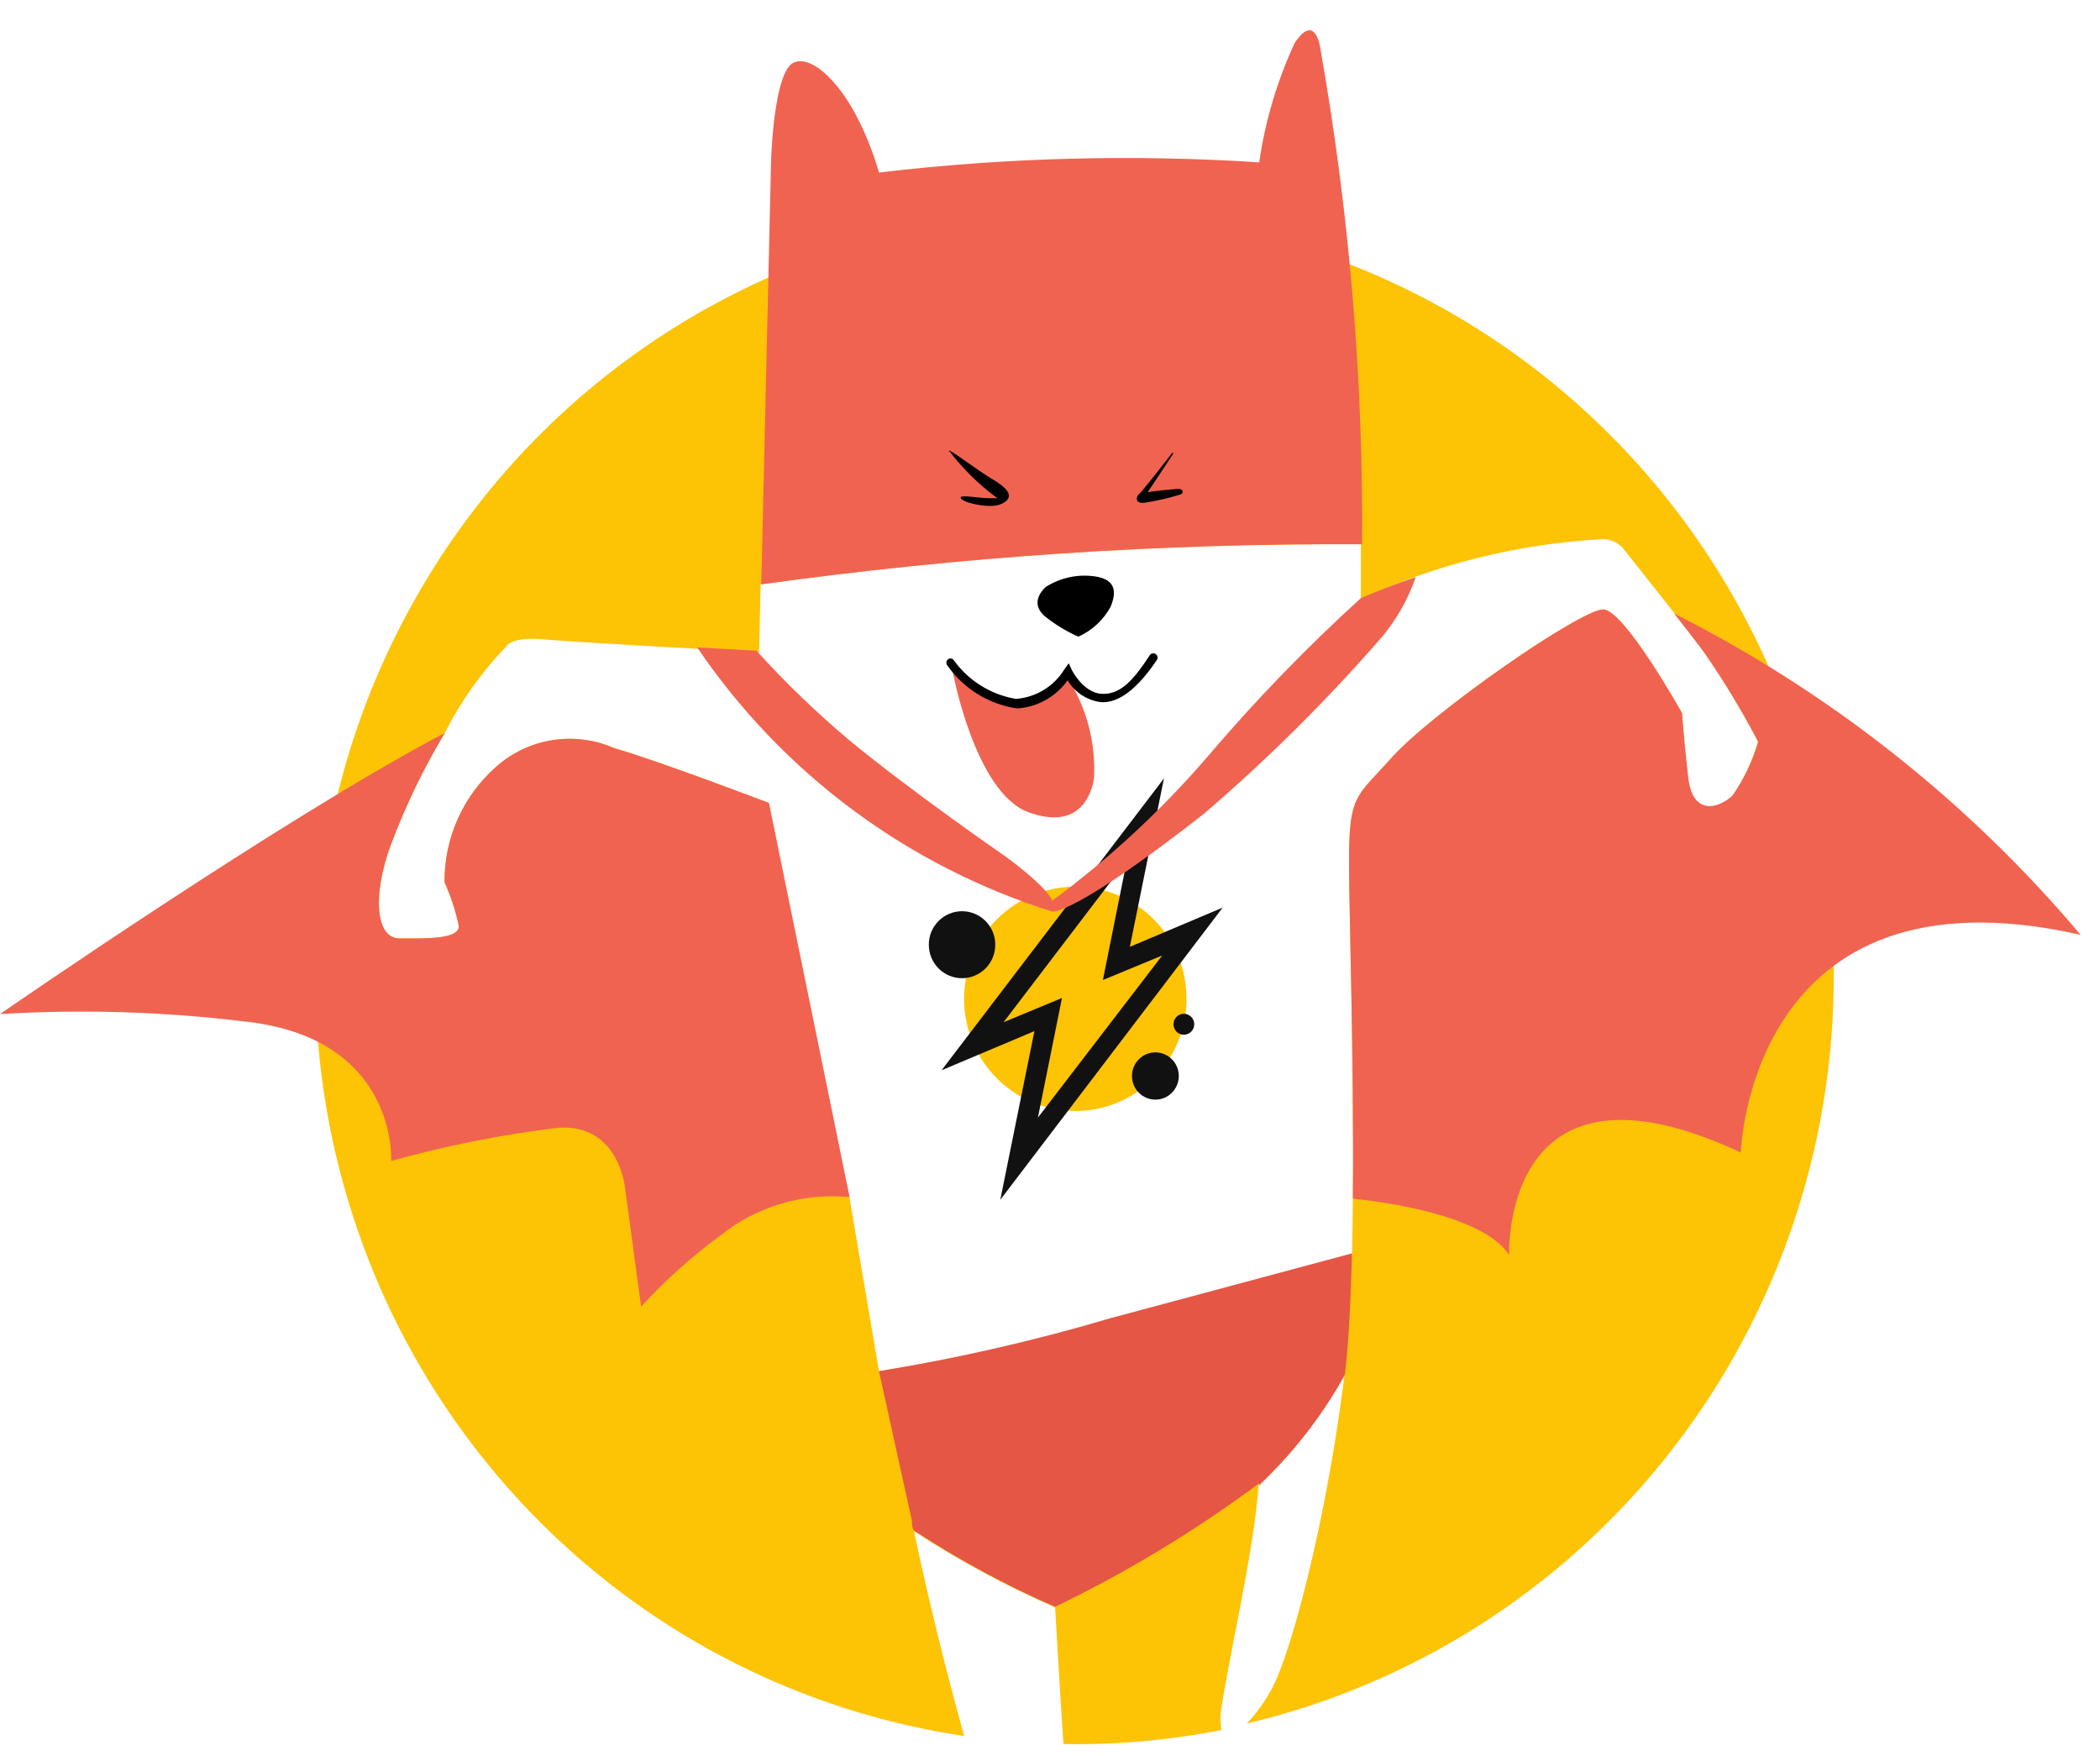
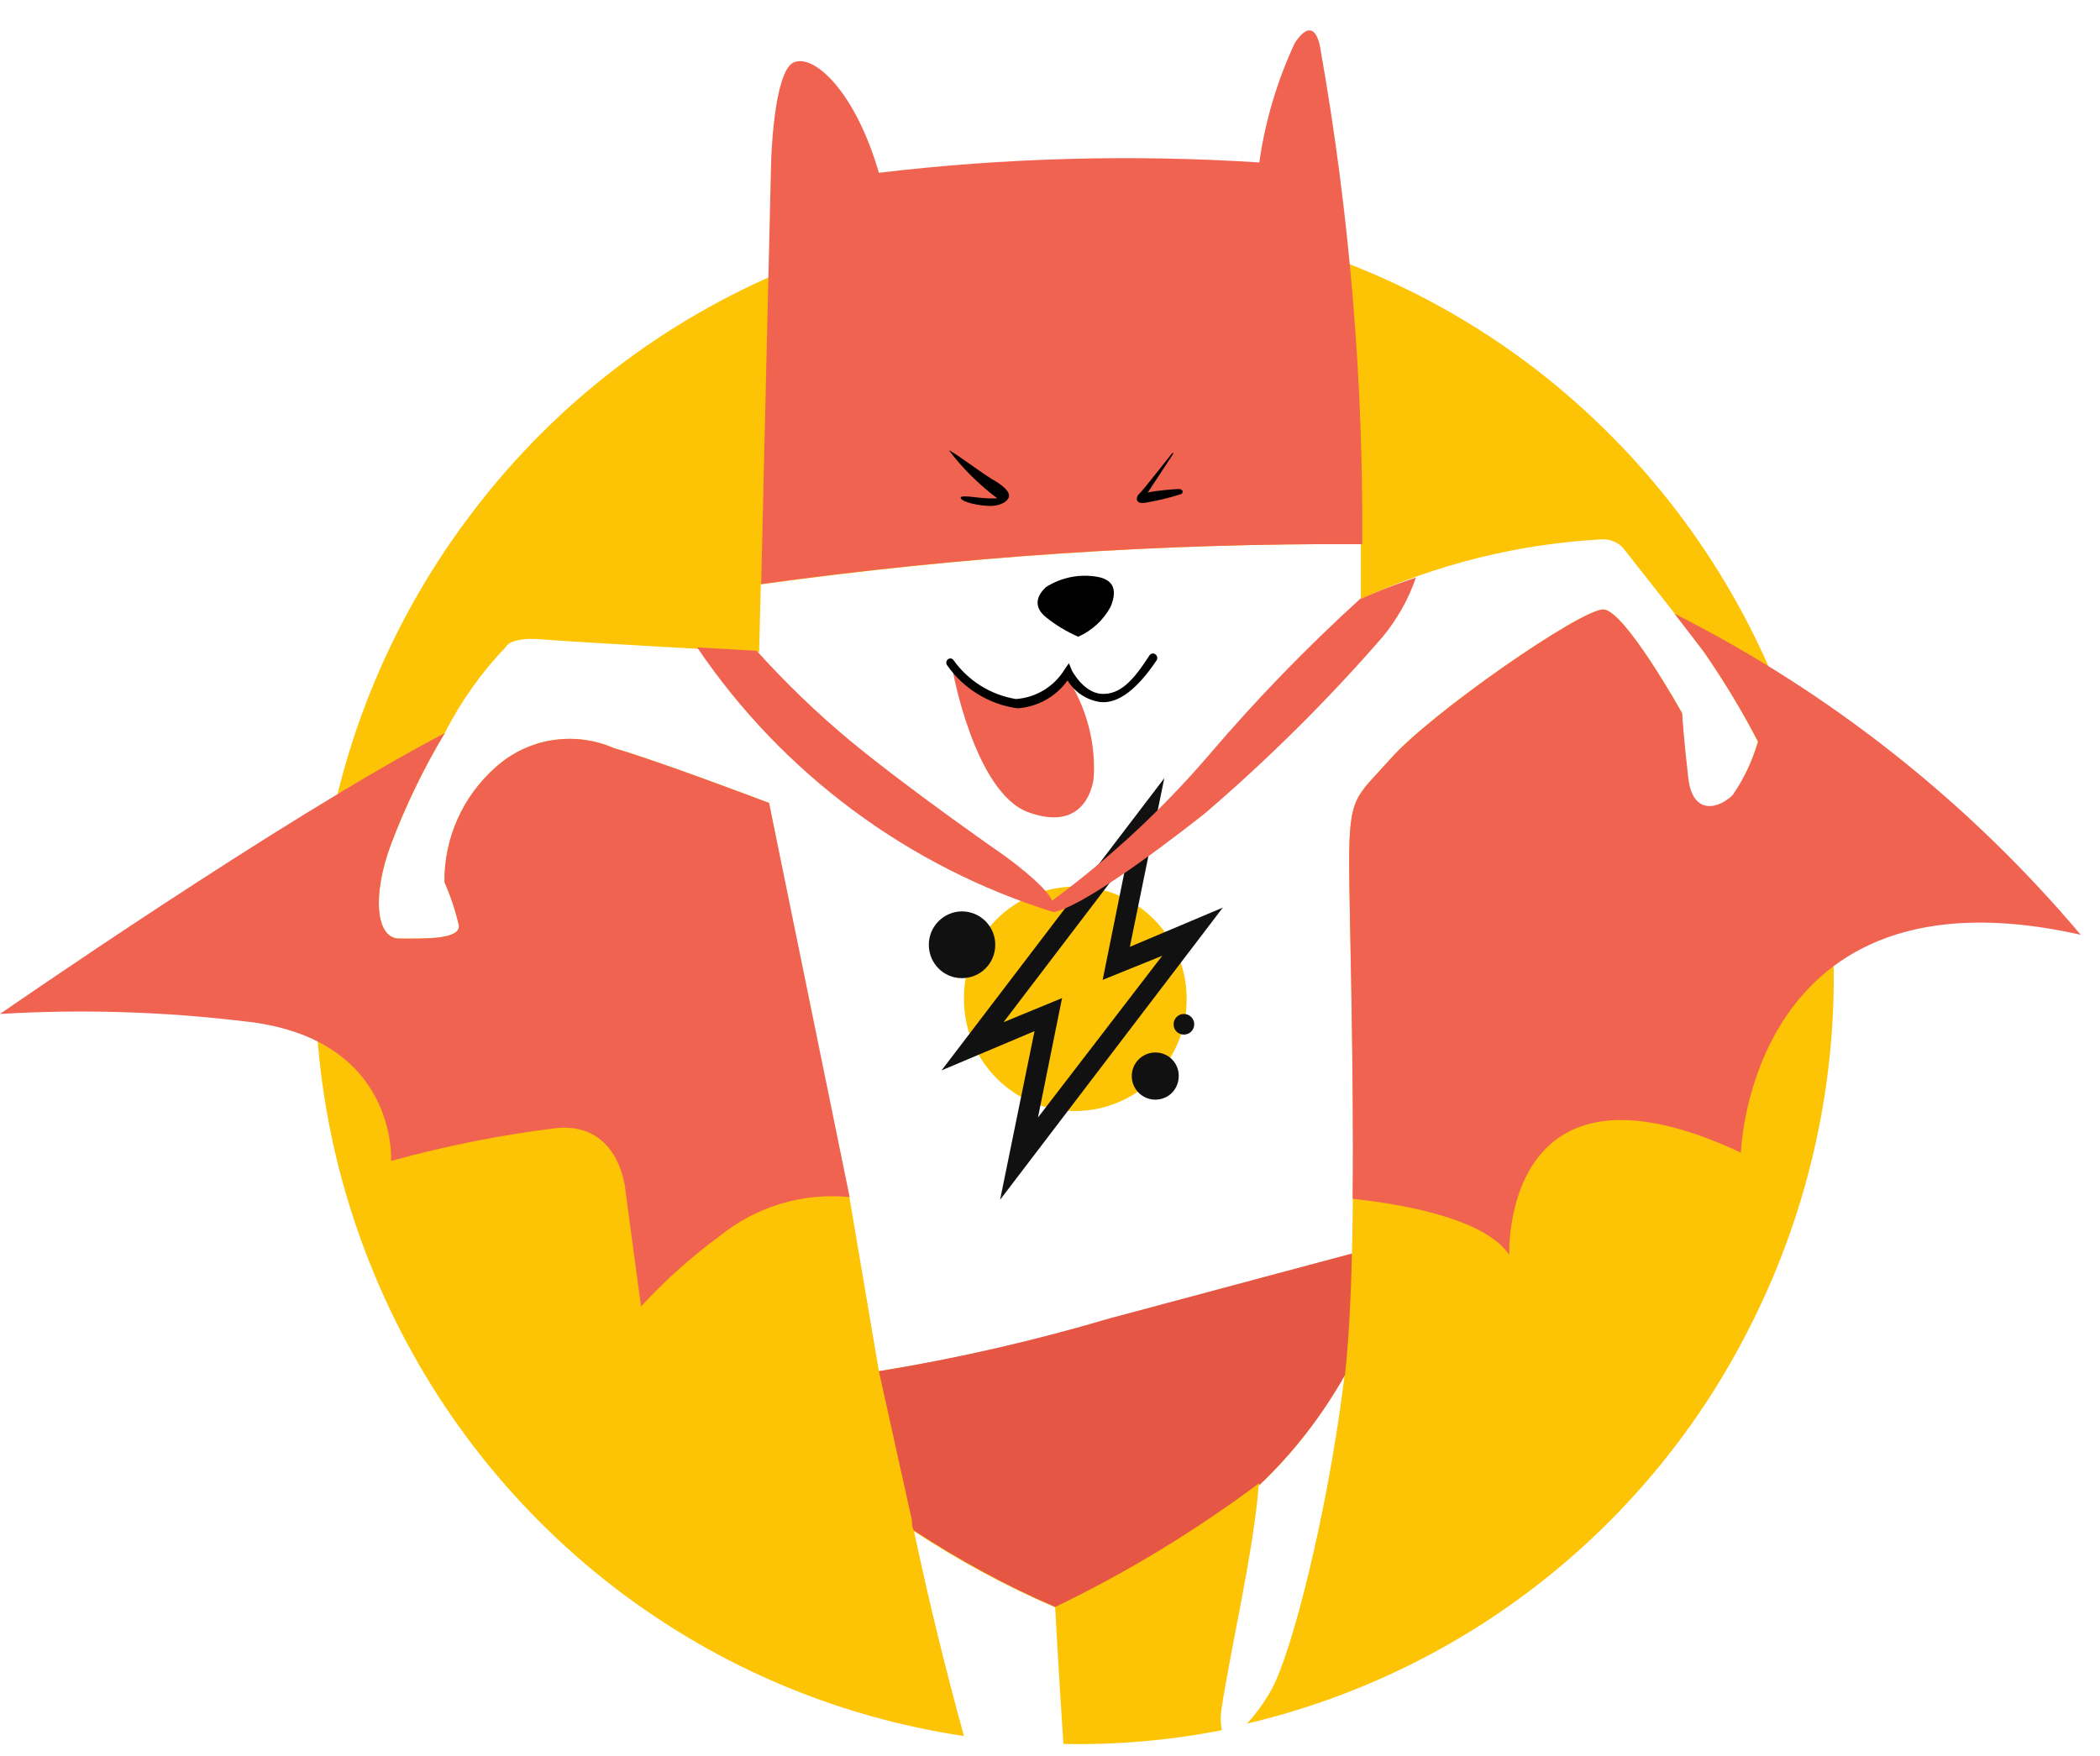
<svg xmlns="http://www.w3.org/2000/svg" fill="none" viewBox="0 0 61 51">
-   <path fill="#FDC305" d="M51.582 19.854a22.231 22.231 0 0 0-6.936-9.09 21.96 21.96 0 0 0-10.503-4.396A21.887 21.887 0 0 0 22.865 7.83a22.083 22.083 0 0 0-9.058 6.934 22.354 22.354 0 0 0-4.43 10.564 22.432 22.432 0 0 0 1.373 11.386 22.238 22.238 0 0 0 6.813 9.184 21.965 21.965 0 0 0 10.442 4.54c-.5-1.815-1.008-3.822-1.456-5.951a27.756 27.756 0 0 0 4.1 2.215s.104 1.877.241 3.971c1.54.027 3.08-.11 4.592-.408a1.874 1.874 0 0 1 0-.66c.25-1.625.939-4.553 1.077-6.439a13.212 13.212 0 0 0 2.498-3.224l-.052.383c-.474 3.701-1.464 7.655-2.067 8.75a4.845 4.845 0 0 1-.715.999 22.006 22.006 0 0 0 8.563-4.141 22.237 22.237 0 0 0 6.047-7.386 22.45 22.45 0 0 0 .749-18.694Zm-1.266 3.293c-.38.374-1.163.626-1.293-.504-.129-1.13-.163-1.92-.163-1.92s-1.663-2.98-2.283-3.015c-.62-.035-5.022 3.015-6.185 4.344-1.008 1.121-1.206 1.043-1.206 3.015 0 1.486.19 7.1.086 11.392l-7.02 1.886a54.724 54.724 0 0 1-6.72 1.494l-.861-5.066h-.12L22.335 23.33s-3.282-1.252-4.488-1.59a3.213 3.213 0 0 0-3.445.547c-.472.417-.85.931-1.107 1.509a4.437 4.437 0 0 0-.384 1.836c.182.404.321.826.414 1.26.043.417-1.034.374-1.723.374-.69 0-.793-1.251-.25-2.72.424-1.129.948-2.217 1.568-3.25a10.312 10.312 0 0 1 1.783-2.51s.12-.296 1.077-.21c.956.088 6.271.374 6.271.374l.043-1.972a121.95 121.95 0 0 1 17.436-1.165v1.59a19.265 19.265 0 0 1 7.011-1.737.778.778 0 0 1 .664.339c.293.373 2.076 2.607 2.283 2.928.579.835 1.105 1.705 1.576 2.607a5.44 5.44 0 0 1-.75 1.599v.008Z" />
-   <path fill="#F06351" d="M48.636 17.83c.405.52.758.981.862 1.12.579.835 1.105 1.706 1.576 2.607a5.444 5.444 0 0 1-.74 1.547c-.38.373-1.164.625-1.293-.504-.13-1.13-.18-1.877-.18-1.877s-1.663-2.98-2.283-3.015c-.62-.035-5.023 3.015-6.186 4.344-1.008 1.121-1.206 1.043-1.206 3.015 0 1.304.147 5.779.112 9.758 1.56.174 3.851.609 4.54 1.634 0 0-.25-6.239 6.728-2.972 0 0 .241-8.506 9.872-6.325a37.712 37.712 0 0 0-11.802-9.333ZM39.565 15.813A79.266 79.266 0 0 0 38.36 1.45s-.129-1.13-.749-.208a12.474 12.474 0 0 0-1.034 3.475 60.536 60.536 0 0 0-11.043.296c-.707-2.39-1.913-3.476-2.49-3.189-.577.287-.646 2.85-.646 2.85l-.284 12.304a121.956 121.956 0 0 1 17.452-1.165Z" />
-   <path fill="#E55645" d="M39.065 39.943c.112-.93.172-2.163.207-3.527l-7.02 1.885a54.724 54.724 0 0 1-6.72 1.538l.957 4.345c0 .095 0 .19.06.286a27.75 27.75 0 0 0 4.1 2.216 36.478 36.478 0 0 0 5.927-3.589v.053a13.21 13.21 0 0 0 2.49-3.207Z" />
-   <path fill="#000" d="M27.566 13.094c-.043-.087.861.59 1.214.8.353.208.526.364.526.512 0 .148-.224.295-.534.295-.31 0-.793-.104-.862-.226-.069-.121.517 0 .81 0h.25a6.987 6.987 0 0 1-1.404-1.381ZM34.026 13.19s-.861 1.112-.939 1.164c-.077.052-.146.295.164.252a6.911 6.911 0 0 0 1.051-.244c.095-.052.06-.173-.103-.156-.164.017-.586.043-.862.096l.732-1.104s.026-.104-.043-.009ZM31.322 18.498c.399-.177.729-.482.938-.868.242-.574 0-.791-.379-.87a2.095 2.095 0 0 0-1.507.296c-.336.322-.293.634 0 .869.29.23.61.423.948.573Z" />
-   <path fill="#F06351" d="M31.011 19.593a1.78 1.78 0 0 1-.396.522c-.245.199-.547.314-.861.33a1.866 1.866 0 0 1-1.327-.383 1.724 1.724 0 0 1-.456-.39.862.862 0 0 0-.31-.218s.645 3.572 2.213 4.145c1.568.573 1.86-.66 1.904-.99a4.925 4.925 0 0 0-.706-2.816c0-.26-.018-.087-.06-.2Z" />
-   <path fill="#000" d="M29.547 20.584a2.998 2.998 0 0 1-2.024-1.243.131.131 0 0 1 0-.173.122.122 0 0 1 .086-.037.121.121 0 0 1 .086.037 2.785 2.785 0 0 0 1.817 1.138 1.806 1.806 0 0 0 1.413-.87l.12-.164.087.191s.327.66.861.695c.534.035.913-.365 1.404-1.12a.123.123 0 0 1 .172-.035.125.125 0 0 1 .035.173c-.574.852-1.117 1.26-1.628 1.225a1.328 1.328 0 0 1-.965-.634 1.954 1.954 0 0 1-1.464.817Z" />
-   <path fill="#FDC305" d="M31.235 32.28c1.784 0 3.23-1.46 3.23-3.259 0-1.8-1.446-3.258-3.23-3.258s-3.23 1.458-3.23 3.258 1.446 3.258 3.23 3.258Z" />
-   <path fill="#111" d="m35.516 26.37-2.696 1.14.99-4.893-6.46 8.48 2.697-1.138-.991 4.901 6.46-8.49ZM29.151 29.7l3.583-4.701-.698 3.476 1.723-.713-3.61 4.71.699-3.476-1.697.704ZM27.945 28.422a.969.969 0 0 0 .965-.974.969.969 0 0 0-.965-.973.969.969 0 0 0-.965.973c0 .538.432.974.965.974ZM33.561 31.95c.376 0 .68-.308.68-.687a.684.684 0 0 0-.68-.687.684.684 0 0 0-.68.687c0 .379.304.686.68.686ZM34.388 30.064a.303.303 0 0 0 .302-.304.303.303 0 0 0-.302-.305.303.303 0 0 0-.301.305c0 .168.135.304.301.304Z" />
-   <path fill="#F06351" d="M39.522 17.386a49.73 49.73 0 0 0-4.384 4.527 27.555 27.555 0 0 1-4.574 4.258c-.19-.46-1.405-1.32-1.405-1.32s-2.704-1.869-4.48-3.337a27.578 27.578 0 0 1-2.704-2.607l-1.723-.096a19.507 19.507 0 0 0 10.337 7.681c.741-.121 2.826-1.624 4.385-2.85a49.885 49.885 0 0 0 5.169-5.135c.429-.514.761-1.103.982-1.738-.982.33-1.603.617-1.603.617ZM22.337 23.33s-3.282-1.252-4.488-1.59a3.214 3.214 0 0 0-3.446.547c-.472.417-.85.931-1.107 1.509a4.439 4.439 0 0 0-.383 1.836c.182.404.32.826.413 1.26.043.417-1.033.374-1.723.374-.689 0-.792-1.251-.25-2.72.424-1.129.949-2.217 1.568-3.25C8.227 23.764 0 29.464 0 29.464a39.136 39.136 0 0 1 7.055.209c4.523.46 4.307 4.058 4.307 4.058a33.033 33.033 0 0 1 4.85-.965c1.826-.121 1.956 1.842 1.956 1.842l.456 3.354a15.804 15.804 0 0 1 2.283-2.05 5.189 5.189 0 0 1 3.773-1.13L22.337 23.33Z" />
+   <path fill="#FDC305" d="M51.58 19.85a22.23 22.23 0 0 0-6.93-9.09 21.96 21.96 0 0 0-21.79-2.93 22.08 22.08 0 0 0-9.05 6.94 22.35 22.35 0 0 0-3.06 21.95 22.24 22.24 0 0 0 6.81 9.18A21.97 21.97 0 0 0 28 50.44c-.5-1.82-1-3.82-1.45-5.95 1.3.85 2.67 1.6 4.1 2.21 0 0 .1 1.88.24 3.97 1.54.03 3.08-.1 4.6-.4a1.87 1.87 0 0 1 0-.66c.24-1.63.93-4.56 1.07-6.44 1-.94 1.83-2.03 2.5-3.23l-.05.39c-.48 3.7-1.47 7.65-2.07 8.75-.2.36-.44.7-.72 1a22 22 0 0 0 14.61-11.53 22.43 22.43 0 0 0 .75-18.7Zm-1.26 3.3c-.38.37-1.17.62-1.3-.5-.13-1.14-.16-1.93-.16-1.93s-1.66-2.98-2.28-3.01c-.62-.04-5.03 3.01-6.19 4.34-1 1.12-1.2 1.05-1.2 3.02 0 1.48.19 7.1.08 11.39l-7.02 1.88c-2.2.64-4.45 1.14-6.72 1.5l-.86-5.07h-.12l-2.21-11.44s-3.29-1.25-4.5-1.59a3.21 3.21 0 0 0-3.44.55 4.4 4.4 0 0 0-1.49 3.34c.18.4.32.83.42 1.26.04.42-1.04.38-1.73.38s-.79-1.26-.25-2.72c.43-1.13.95-2.22 1.57-3.25.47-.93 1.07-1.77 1.78-2.51 0 0 .12-.3 1.08-.21.96.08 6.27.37 6.27.37l.05-1.97c5.77-.8 11.6-1.2 17.43-1.17v1.6c2.2-1.02 4.59-1.61 7.01-1.74a.78.78 0 0 1 .67.33c.29.38 2.07 2.61 2.28 2.93.58.84 1.1 1.7 1.57 2.61a5.44 5.44 0 0 1-.74 1.6Z" />
+   <path fill="#F06351" d="m48.64 17.83.86 1.12c.58.84 1.1 1.7 1.57 2.6a5.44 5.44 0 0 1-.74 1.55c-.38.38-1.16.63-1.29-.5-.13-1.13-.18-1.88-.18-1.88s-1.66-2.98-2.28-3.01c-.62-.04-5.02 3.01-6.19 4.34-1 1.12-1.2 1.05-1.2 3.02 0 1.3.14 5.78.1 9.76 1.57.17 3.86.6 4.55 1.63 0 0-.25-6.24 6.73-2.97 0 0 .24-8.5 9.87-6.33a37.71 37.71 0 0 0-11.8-9.33ZM39.57 15.81C39.6 11 39.2 6.2 38.36 1.45c0 0-.13-1.13-.75-.2-.51 1.1-.86 2.26-1.03 3.47a60.54 60.54 0 0 0-11.05.3c-.7-2.4-1.91-3.48-2.49-3.2-.57.3-.64 2.85-.64 2.85l-.29 12.3c5.79-.8 11.62-1.19 17.46-1.16Z" />
+   <path fill="#E55645" d="M39.07 39.94c.1-.93.17-2.16.2-3.52l-7.02 1.88c-2.2.65-4.45 1.17-6.72 1.54l.96 4.34c0 .1 0 .2.06.29 1.3.85 2.67 1.6 4.1 2.22 2.08-1 4.07-2.21 5.93-3.6v.06c.98-.93 1.82-2.01 2.49-3.2Z" />
+   <path fill="#000" d="M27.57 13.1c-.05-.1.86.58 1.21.8.35.2.53.36.53.5 0 .15-.23.3-.54.3-.3 0-.8-.1-.86-.22-.07-.13.52 0 .81 0h.25c-.53-.4-1-.86-1.4-1.39ZM34.03 13.19s-.87 1.11-.94 1.16c-.08.06-.15.3.16.26.36-.06.7-.14 1.05-.25.1-.05.06-.17-.1-.15-.17.01-.59.04-.86.1l.73-1.11s.03-.1-.04-.01ZM31.32 18.5c.4-.18.73-.48.94-.87.24-.57 0-.8-.38-.87a2.1 2.1 0 0 0-1.5.3c-.34.32-.3.63 0 .87.28.23.6.42.94.57Z" />
+   <path fill="#F06351" d="M31.01 19.6a1.48 1.48 0 0 1-1.26.85c-.47.04-.94-.1-1.32-.39-.18-.1-.33-.23-.46-.39a.86.86 0 0 0-.3-.22c-.01 0 .64 3.58 2.2 4.15 1.57.57 1.86-.66 1.9-1 .06-.98-.19-1.96-.7-2.8 0-.27-.02-.1-.06-.2Z" />
+   <path fill="#000" d="M29.55 20.58a3 3 0 0 1-2.03-1.24.13.13 0 0 1 0-.17.12.12 0 0 1 .09-.04.12.12 0 0 1 .08.04 2.78 2.78 0 0 0 1.82 1.14 1.8 1.8 0 0 0 1.42-.87l.12-.17.08.2s.33.65.86.69c.54.03.92-.37 1.4-1.12a.12.12 0 0 1 .17-.03.13.13 0 0 1 .04.17c-.57.85-1.11 1.26-1.62 1.22a1.33 1.33 0 0 1-.97-.63 1.95 1.95 0 0 1-1.46.81Z" />
+   <path fill="#FDC305" d="M31.24 32.28a3.24 3.24 0 0 0 3.23-3.26c0-1.8-1.45-3.26-3.23-3.26A3.24 3.24 0 0 0 28 29.02c0 1.8 1.44 3.26 3.23 3.26Z" />
+   <path fill="#111" d="m35.52 26.37-2.7 1.14 1-4.9-6.47 8.49 2.7-1.14-1 4.9 6.47-8.49Zm-6.37 3.33 3.58-4.7-.7 3.47 1.73-.7-3.61 4.7.7-3.47-1.7.7ZM27.94 28.42c.54 0 .97-.43.97-.97a.97.97 0 0 0-.97-.97.97.97 0 0 0-.96.97c0 .54.43.97.96.97ZM33.56 31.95c.38 0 .68-.3.68-.69 0-.38-.3-.68-.68-.68a.68.68 0 0 0 0 1.37ZM34.39 30.06a.3.3 0 0 0 .3-.3.3.3 0 0 0-.3-.3.3.3 0 0 0-.3.3c0 .17.13.3.3.3Z" />
+   <path fill="#F06351" d="M39.52 17.39a49.73 49.73 0 0 0-4.38 4.52 27.56 27.56 0 0 1-4.58 4.26c-.19-.46-1.4-1.32-1.4-1.32s-2.7-1.87-4.48-3.34c-.96-.8-1.86-1.67-2.7-2.6l-1.73-.1A19.5 19.5 0 0 0 30.6 26.5c.74-.12 2.82-1.62 4.38-2.85a49.89 49.89 0 0 0 5.17-5.13c.43-.52.76-1.1.98-1.74-.98.33-1.6.62-1.6.62ZM22.34 23.33s-3.29-1.25-4.5-1.59a3.21 3.21 0 0 0-3.44.55 4.4 4.4 0 0 0-1.49 3.34c.18.4.32.83.42 1.26.04.42-1.04.38-1.73.38s-.79-1.26-.25-2.72a19.9 19.9 0 0 1 1.57-3.25C8.22 23.76 0 29.46 0 29.46c2.35-.14 4.71-.07 7.06.21 4.52.46 4.3 4.06 4.3 4.06 1.6-.44 3.21-.76 4.85-.96 1.83-.13 1.96 1.84 1.96 1.84l.45 3.35a15.8 15.8 0 0 1 2.29-2.05 5.19 5.19 0 0 1 3.77-1.13l-2.34-11.45Z" />
</svg>
